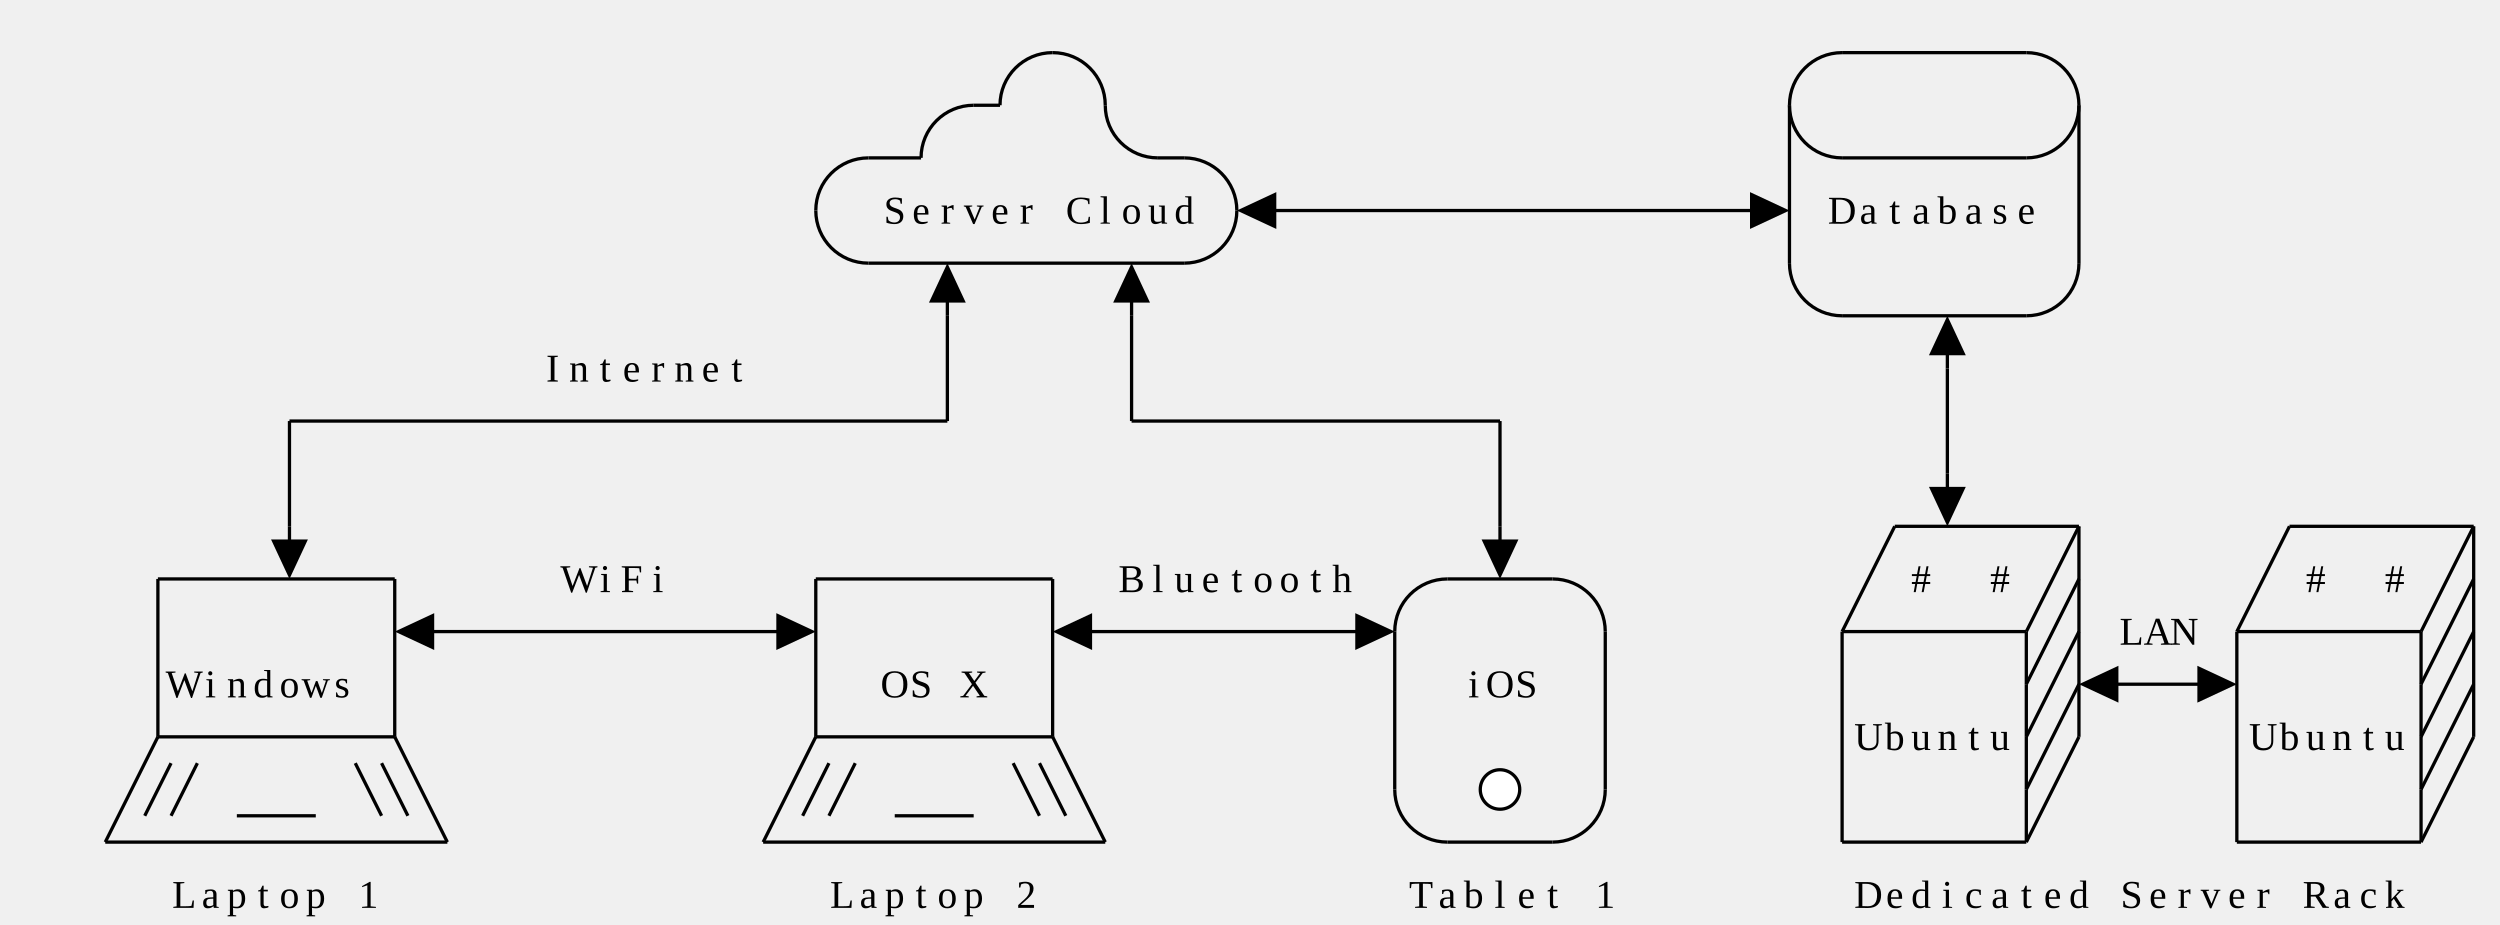
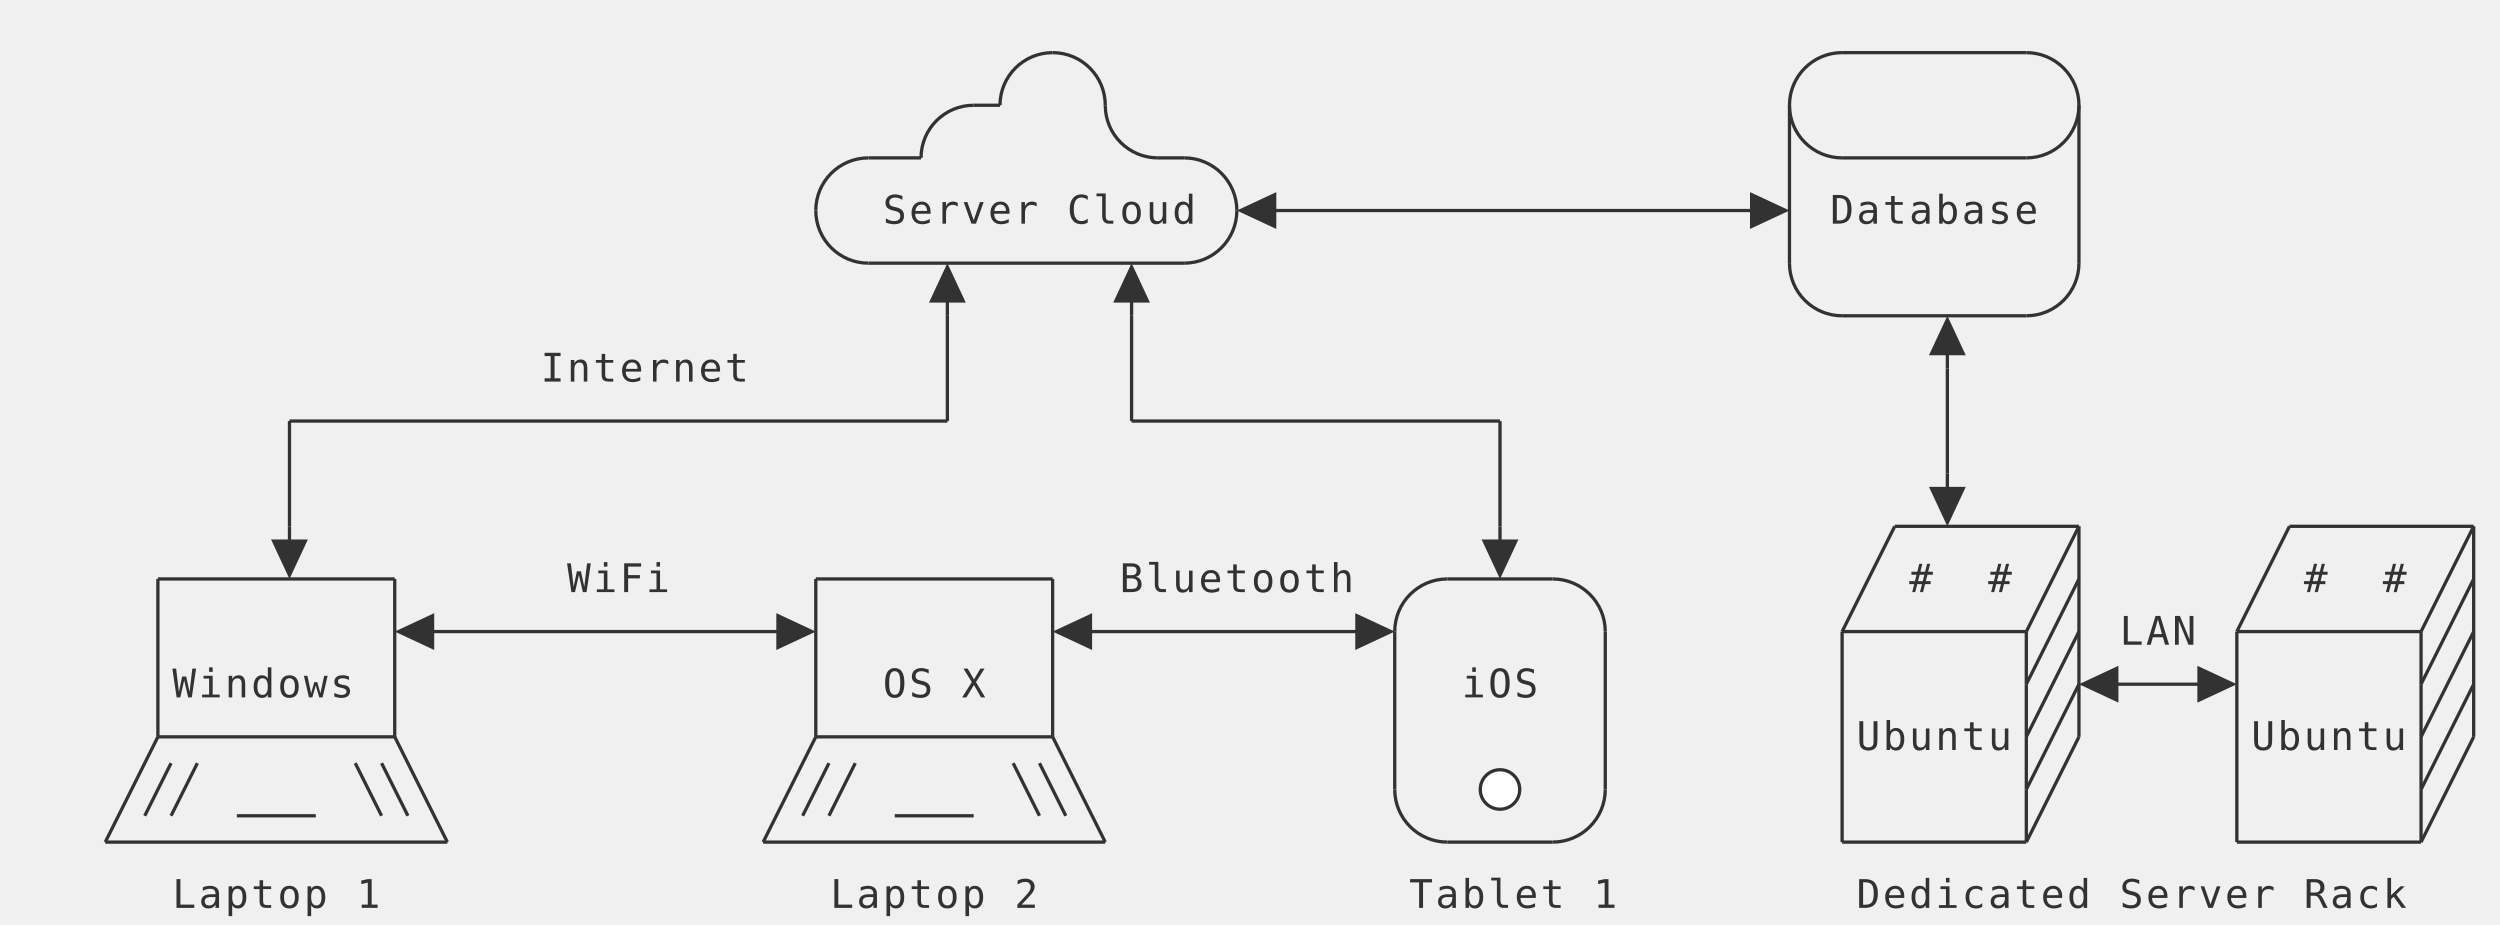
- <svg xmlns="http://www.w3.org/2000/svg" class="diagram" version="1.1" height="281" width="760">
+ <svg xmlns="http://www.w3.org/2000/svg" class="diagram" version="1.1" height="281" width="760" font-family="Menlo,Lucida Console,monospace">
+   <style type="text/css">
+      svg { color: #323232; }
+    @media (prefers-color-scheme: dark) {
+      svg { color: #C8C8C8; }
+ </style>
  <g transform="translate(8,16)">
    <path d="M 552,0 L 608,0" fill="none" stroke="currentColor" />
    <path d="M 288,16 L 296,16" fill="none" stroke="currentColor" />
    <path d="M 256,32 L 272,32" fill="none" stroke="currentColor" />
    <path d="M 344,32 L 352,32" fill="none" stroke="currentColor" />
    <path d="M 552,32 L 608,32" fill="none" stroke="currentColor" />
    <path d="M 376,48 L 528,48" fill="none" stroke="currentColor" />
    <path d="M 256,64 L 352,64" fill="none" stroke="currentColor" />
    <path d="M 552,80 L 608,80" fill="none" stroke="currentColor" />
    <path d="M 80,112 L 280,112" fill="none" stroke="currentColor" />
    <path d="M 336,112 L 448,112" fill="none" stroke="currentColor" />
    <path d="M 568,144 L 624,144" fill="none" stroke="currentColor" />
    <path d="M 688,144 L 744,144" fill="none" stroke="currentColor" />
    <path d="M 40,160 L 112,160" fill="none" stroke="currentColor" />
    <path d="M 240,160 L 312,160" fill="none" stroke="currentColor" />
    <path d="M 432,160 L 464,160" fill="none" stroke="currentColor" />
    <path d="M 120,176 L 232,176" fill="none" stroke="currentColor" />
    <path d="M 320,176 L 408,176" fill="none" stroke="currentColor" />
    <path d="M 552,176 L 608,176" fill="none" stroke="currentColor" />
    <path d="M 672,176 L 728,176" fill="none" stroke="currentColor" />
    <path d="M 632,192 L 664,192" fill="none" stroke="currentColor" />
    <path d="M 40,208 L 112,208" fill="none" stroke="currentColor" />
    <path d="M 240,208 L 312,208" fill="none" stroke="currentColor" />
    <path d="M 24,240 L 128,240" fill="none" stroke="currentColor" />
    <path d="M 224,240 L 328,240" fill="none" stroke="currentColor" />
    <path d="M 432,240 L 464,240" fill="none" stroke="currentColor" />
    <path d="M 552,240 L 608,240" fill="none" stroke="currentColor" />
    <path d="M 672,240 L 728,240" fill="none" stroke="currentColor" />
    <path d="M 64,232 L 88,232" fill="none" stroke="currentColor" />
    <path d="M 264,232 L 288,232" fill="none" stroke="currentColor" />
    <path d="M 40,160 L 40,208" fill="none" stroke="currentColor" />
    <path d="M 80,112 L 80,144" fill="none" stroke="currentColor" />
    <path d="M 112,160 L 112,208" fill="none" stroke="currentColor" />
    <path d="M 240,160 L 240,208" fill="none" stroke="currentColor" />
    <path d="M 280,80 L 280,112" fill="none" stroke="currentColor" />
    <path d="M 312,160 L 312,208" fill="none" stroke="currentColor" />
    <path d="M 336,80 L 336,112" fill="none" stroke="currentColor" />
    <path d="M 416,176 L 416,224" fill="none" stroke="currentColor" />
    <path d="M 448,112 L 448,144" fill="none" stroke="currentColor" />
    <path d="M 480,176 L 480,224" fill="none" stroke="currentColor" />
    <path d="M 536,16 L 536,64" fill="none" stroke="currentColor" />
    <path d="M 552,176 L 552,240" fill="none" stroke="currentColor" />
    <path d="M 584,96 L 584,128" fill="none" stroke="currentColor" />
    <path d="M 608,176 L 608,192" fill="none" stroke="currentColor" />
    <path d="M 608,192 L 608,208" fill="none" stroke="currentColor" />
    <path d="M 608,208 L 608,224" fill="none" stroke="currentColor" />
    <path d="M 608,224 L 608,240" fill="none" stroke="currentColor" />
    <path d="M 624,16 L 624,64" fill="none" stroke="currentColor" />
    <path d="M 624,144 L 624,208" fill="none" stroke="currentColor" />
    <path d="M 672,176 L 672,240" fill="none" stroke="currentColor" />
    <path d="M 728,176 L 728,192" fill="none" stroke="currentColor" />
    <path d="M 728,192 L 728,208" fill="none" stroke="currentColor" />
    <path d="M 728,208 L 728,224" fill="none" stroke="currentColor" />
    <path d="M 728,224 L 728,240" fill="none" stroke="currentColor" />
    <path d="M 744,144 L 744,208" fill="none" stroke="currentColor" />
    <path d="M 24,240 L 40,208" fill="none" stroke="currentColor" />
    <path d="M 36,232 L 44,216" fill="none" stroke="currentColor" />
    <path d="M 44,232 L 52,216" fill="none" stroke="currentColor" />
    <path d="M 224,240 L 240,208" fill="none" stroke="currentColor" />
    <path d="M 236,232 L 244,216" fill="none" stroke="currentColor" />
    <path d="M 244,232 L 252,216" fill="none" stroke="currentColor" />
    <path d="M 552,176 L 568,144" fill="none" stroke="currentColor" />
    <path d="M 608,176 L 624,144" fill="none" stroke="currentColor" />
    <path d="M 608,192 L 624,160" fill="none" stroke="currentColor" />
    <path d="M 608,208 L 624,176" fill="none" stroke="currentColor" />
    <path d="M 608,224 L 624,192" fill="none" stroke="currentColor" />
    <path d="M 608,240 L 624,208" fill="none" stroke="currentColor" />
    <path d="M 672,176 L 688,144" fill="none" stroke="currentColor" />
    <path d="M 728,176 L 744,144" fill="none" stroke="currentColor" />
    <path d="M 728,192 L 744,160" fill="none" stroke="currentColor" />
    <path d="M 728,208 L 744,176" fill="none" stroke="currentColor" />
    <path d="M 728,224 L 744,192" fill="none" stroke="currentColor" />
    <path d="M 728,240 L 744,208" fill="none" stroke="currentColor" />
    <path d="M 100,216 L 108,232" fill="none" stroke="currentColor" />
    <path d="M 108,216 L 116,232" fill="none" stroke="currentColor" />
    <path d="M 112,208 L 128,240" fill="none" stroke="currentColor" />
    <path d="M 300,216 L 308,232" fill="none" stroke="currentColor" />
    <path d="M 308,216 L 316,232" fill="none" stroke="currentColor" />
    <path d="M 312,208 L 328,240" fill="none" stroke="currentColor" />
    <path d="M 80,144 L 80,152" fill="none" stroke="currentColor" />
    <polygon points="96,144 84,138.4 84,149.6" fill="currentColor" transform="rotate(90, 80, 144)" />
    <polygon points="128,176 116,170.4 116,181.6" fill="currentColor" transform="rotate(180, 120, 176)" />
    <polygon points="240,176 228,170.4 228,181.6" fill="currentColor" transform="rotate(0, 232, 176)" />
    <path d="M 280,72 L 280,80" fill="none" stroke="currentColor" />
    <polygon points="296,80 284,74.4 284,85.6" fill="currentColor" transform="rotate(270, 280, 80)" />
    <polygon points="328,176 316,170.4 316,181.6" fill="currentColor" transform="rotate(180, 320, 176)" />
    <path d="M 336,72 L 336,80" fill="none" stroke="currentColor" />
    <polygon points="352,80 340,74.4 340,85.6" fill="currentColor" transform="rotate(270, 336, 80)" />
    <polygon points="384,48 372,42.4 372,53.6" fill="currentColor" transform="rotate(180, 376, 48)" />
    <polygon points="416,176 404,170.4 404,181.6" fill="currentColor" transform="rotate(0, 408, 176)" />
    <path d="M 448,144 L 448,152" fill="none" stroke="currentColor" />
    <polygon points="464,144 452,138.4 452,149.6" fill="currentColor" transform="rotate(90, 448, 144)" />
    <polygon points="536,48 524,42.4 524,53.6" fill="currentColor" transform="rotate(0, 528, 48)" />
    <path d="M 584,88 L 584,96" fill="none" stroke="currentColor" />
    <polygon points="600,96 588,90.4 588,101.6" fill="currentColor" transform="rotate(270, 584, 96)" />
    <path d="M 584,128 L 584,136" fill="none" stroke="currentColor" />
    <polygon points="600,128 588,122.4 588,133.6" fill="currentColor" transform="rotate(90, 584, 128)" />
    <polygon points="640,192 628,186.4 628,197.6" fill="currentColor" transform="rotate(180, 632, 192)" />
    <polygon points="672,192 660,186.4 660,197.6" fill="currentColor" transform="rotate(0, 664, 192)" />
    <path d="M 312,0 A 16,16 0 0,0 296,16" fill="none" stroke="currentColor" />
    <path d="M 312,0 A 16,16 0 0,1 328,16" fill="none" stroke="currentColor" />
    <path d="M 552,0 A 16,16 0 0,0 536,16" fill="none" stroke="currentColor" />
    <path d="M 608,0 A 16,16 0 0,1 624,16" fill="none" stroke="currentColor" />
    <path d="M 288,16 A 16,16 0 0,0 272,32" fill="none" stroke="currentColor" />
    <path d="M 256,32 A 16,16 0 0,0 240,48" fill="none" stroke="currentColor" />
    <path d="M 328,16 A 16,16 0 0,0 344,32" fill="none" stroke="currentColor" />
    <path d="M 352,32 A 16,16 0 0,1 368,48" fill="none" stroke="currentColor" />
    <path d="M 536,16 A 16,16 0 0,0 552,32" fill="none" stroke="currentColor" />
    <path d="M 624,16 A 16,16 0 0,1 608,32" fill="none" stroke="currentColor" />
    <path d="M 240,48 A 16,16 0 0,0 256,64" fill="none" stroke="currentColor" />
    <path d="M 368,48 A 16,16 0 0,1 352,64" fill="none" stroke="currentColor" />
    <path d="M 536,64 A 16,16 0 0,0 552,80" fill="none" stroke="currentColor" />
    <path d="M 624,64 A 16,16 0 0,1 608,80" fill="none" stroke="currentColor" />
    <path d="M 432,160 A 16,16 0 0,0 416,176" fill="none" stroke="currentColor" />
    <path d="M 464,160 A 16,16 0 0,1 480,176" fill="none" stroke="currentColor" />
    <path d="M 416,224 A 16,16 0 0,0 432,240" fill="none" stroke="currentColor" />
    <path d="M 480,224 A 16,16 0 0,1 464,240" fill="none" stroke="currentColor" />
    <circle cx="448" cy="224" r="6" stroke="currentColor" fill="#fff" />
    <text text-anchor="middle" x="48" y="196" fill="currentColor" style="font-size:1em">W</text>
    <text text-anchor="middle" x="48" y="260" fill="currentColor" style="font-size:1em">L</text>
    <text text-anchor="middle" x="56" y="196" fill="currentColor" style="font-size:1em">i</text>
    <text text-anchor="middle" x="56" y="260" fill="currentColor" style="font-size:1em">a</text>
    <text text-anchor="middle" x="64" y="196" fill="currentColor" style="font-size:1em">n</text>
    <text text-anchor="middle" x="64" y="260" fill="currentColor" style="font-size:1em">p</text>
    <text text-anchor="middle" x="72" y="196" fill="currentColor" style="font-size:1em">d</text>
    <text text-anchor="middle" x="72" y="260" fill="currentColor" style="font-size:1em">t</text>
    <text text-anchor="middle" x="80" y="196" fill="currentColor" style="font-size:1em">o</text>
    <text text-anchor="middle" x="80" y="260" fill="currentColor" style="font-size:1em">o</text>
    <text text-anchor="middle" x="88" y="196" fill="currentColor" style="font-size:1em">w</text>
    <text text-anchor="middle" x="88" y="260" fill="currentColor" style="font-size:1em">p</text>
    <text text-anchor="middle" x="96" y="196" fill="currentColor" style="font-size:1em">s</text>
    <text text-anchor="middle" x="104" y="260" fill="currentColor" style="font-size:1em">1</text>
    <text text-anchor="middle" x="160" y="100" fill="currentColor" style="font-size:1em">I</text>
    <text text-anchor="middle" x="168" y="100" fill="currentColor" style="font-size:1em">n</text>
    <text text-anchor="middle" x="168" y="164" fill="currentColor" style="font-size:1em">W</text>
    <text text-anchor="middle" x="176" y="100" fill="currentColor" style="font-size:1em">t</text>
    <text text-anchor="middle" x="176" y="164" fill="currentColor" style="font-size:1em">i</text>
    <text text-anchor="middle" x="184" y="100" fill="currentColor" style="font-size:1em">e</text>
    <text text-anchor="middle" x="184" y="164" fill="currentColor" style="font-size:1em">F</text>
    <text text-anchor="middle" x="192" y="100" fill="currentColor" style="font-size:1em">r</text>
    <text text-anchor="middle" x="192" y="164" fill="currentColor" style="font-size:1em">i</text>
    <text text-anchor="middle" x="200" y="100" fill="currentColor" style="font-size:1em">n</text>
    <text text-anchor="middle" x="208" y="100" fill="currentColor" style="font-size:1em">e</text>
    <text text-anchor="middle" x="216" y="100" fill="currentColor" style="font-size:1em">t</text>
    <text text-anchor="middle" x="248" y="260" fill="currentColor" style="font-size:1em">L</text>
    <text text-anchor="middle" x="256" y="260" fill="currentColor" style="font-size:1em">a</text>
    <text text-anchor="middle" x="264" y="52" fill="currentColor" style="font-size:1em">S</text>
    <text text-anchor="middle" x="264" y="196" fill="currentColor" style="font-size:1em">O</text>
    <text text-anchor="middle" x="264" y="260" fill="currentColor" style="font-size:1em">p</text>
    <text text-anchor="middle" x="272" y="52" fill="currentColor" style="font-size:1em">e</text>
    <text text-anchor="middle" x="272" y="196" fill="currentColor" style="font-size:1em">S</text>
    <text text-anchor="middle" x="272" y="260" fill="currentColor" style="font-size:1em">t</text>
    <text text-anchor="middle" x="280" y="52" fill="currentColor" style="font-size:1em">r</text>
    <text text-anchor="middle" x="280" y="260" fill="currentColor" style="font-size:1em">o</text>
    <text text-anchor="middle" x="288" y="52" fill="currentColor" style="font-size:1em">v</text>
    <text text-anchor="middle" x="288" y="196" fill="currentColor" style="font-size:1em">X</text>
    <text text-anchor="middle" x="288" y="260" fill="currentColor" style="font-size:1em">p</text>
    <text text-anchor="middle" x="296" y="52" fill="currentColor" style="font-size:1em">e</text>
    <text text-anchor="middle" x="304" y="52" fill="currentColor" style="font-size:1em">r</text>
    <text text-anchor="middle" x="304" y="260" fill="currentColor" style="font-size:1em">2</text>
    <text text-anchor="middle" x="320" y="52" fill="currentColor" style="font-size:1em">C</text>
    <text text-anchor="middle" x="328" y="52" fill="currentColor" style="font-size:1em">l</text>
    <text text-anchor="middle" x="336" y="52" fill="currentColor" style="font-size:1em">o</text>
    <text text-anchor="middle" x="336" y="164" fill="currentColor" style="font-size:1em">B</text>
    <text text-anchor="middle" x="344" y="52" fill="currentColor" style="font-size:1em">u</text>
    <text text-anchor="middle" x="344" y="164" fill="currentColor" style="font-size:1em">l</text>
    <text text-anchor="middle" x="352" y="52" fill="currentColor" style="font-size:1em">d</text>
    <text text-anchor="middle" x="352" y="164" fill="currentColor" style="font-size:1em">u</text>
    <text text-anchor="middle" x="360" y="164" fill="currentColor" style="font-size:1em">e</text>
    <text text-anchor="middle" x="368" y="164" fill="currentColor" style="font-size:1em">t</text>
    <text text-anchor="middle" x="376" y="164" fill="currentColor" style="font-size:1em">o</text>
    <text text-anchor="middle" x="384" y="164" fill="currentColor" style="font-size:1em">o</text>
    <text text-anchor="middle" x="392" y="164" fill="currentColor" style="font-size:1em">t</text>
    <text text-anchor="middle" x="400" y="164" fill="currentColor" style="font-size:1em">h</text>
    <text text-anchor="middle" x="424" y="260" fill="currentColor" style="font-size:1em">T</text>
    <text text-anchor="middle" x="432" y="260" fill="currentColor" style="font-size:1em">a</text>
    <text text-anchor="middle" x="440" y="196" fill="currentColor" style="font-size:1em">i</text>
    <text text-anchor="middle" x="440" y="260" fill="currentColor" style="font-size:1em">b</text>
    <text text-anchor="middle" x="448" y="196" fill="currentColor" style="font-size:1em">O</text>
    <text text-anchor="middle" x="448" y="260" fill="currentColor" style="font-size:1em">l</text>
    <text text-anchor="middle" x="456" y="196" fill="currentColor" style="font-size:1em">S</text>
    <text text-anchor="middle" x="456" y="260" fill="currentColor" style="font-size:1em">e</text>
    <text text-anchor="middle" x="464" y="260" fill="currentColor" style="font-size:1em">t</text>
    <text text-anchor="middle" x="480" y="260" fill="currentColor" style="font-size:1em">1</text>
    <text text-anchor="middle" x="552" y="52" fill="currentColor" style="font-size:1em">D</text>
    <text text-anchor="middle" x="560" y="52" fill="currentColor" style="font-size:1em">a</text>
    <text text-anchor="middle" x="560" y="212" fill="currentColor" style="font-size:1em">U</text>
    <text text-anchor="middle" x="560" y="260" fill="currentColor" style="font-size:1em">D</text>
    <text text-anchor="middle" x="568" y="52" fill="currentColor" style="font-size:1em">t</text>
    <text text-anchor="middle" x="568" y="212" fill="currentColor" style="font-size:1em">b</text>
    <text text-anchor="middle" x="568" y="260" fill="currentColor" style="font-size:1em">e</text>
    <text text-anchor="middle" x="576" y="52" fill="currentColor" style="font-size:1em">a</text>
    <text text-anchor="middle" x="576" y="164" fill="currentColor" style="font-size:1em">#</text>
    <text text-anchor="middle" x="576" y="212" fill="currentColor" style="font-size:1em">u</text>
    <text text-anchor="middle" x="576" y="260" fill="currentColor" style="font-size:1em">d</text>
    <text text-anchor="middle" x="584" y="52" fill="currentColor" style="font-size:1em">b</text>
    <text text-anchor="middle" x="584" y="212" fill="currentColor" style="font-size:1em">n</text>
    <text text-anchor="middle" x="584" y="260" fill="currentColor" style="font-size:1em">i</text>
    <text text-anchor="middle" x="592" y="52" fill="currentColor" style="font-size:1em">a</text>
    <text text-anchor="middle" x="592" y="212" fill="currentColor" style="font-size:1em">t</text>
    <text text-anchor="middle" x="592" y="260" fill="currentColor" style="font-size:1em">c</text>
    <text text-anchor="middle" x="600" y="52" fill="currentColor" style="font-size:1em">s</text>
    <text text-anchor="middle" x="600" y="164" fill="currentColor" style="font-size:1em">#</text>
    <text text-anchor="middle" x="600" y="212" fill="currentColor" style="font-size:1em">u</text>
    <text text-anchor="middle" x="600" y="260" fill="currentColor" style="font-size:1em">a</text>
    <text text-anchor="middle" x="608" y="52" fill="currentColor" style="font-size:1em">e</text>
    <text text-anchor="middle" x="608" y="260" fill="currentColor" style="font-size:1em">t</text>
    <text text-anchor="middle" x="616" y="260" fill="currentColor" style="font-size:1em">e</text>
    <text text-anchor="middle" x="624" y="260" fill="currentColor" style="font-size:1em">d</text>
    <text text-anchor="middle" x="640" y="180" fill="currentColor" style="font-size:1em">L</text>
    <text text-anchor="middle" x="640" y="260" fill="currentColor" style="font-size:1em">S</text>
    <text text-anchor="middle" x="648" y="180" fill="currentColor" style="font-size:1em">A</text>
    <text text-anchor="middle" x="648" y="260" fill="currentColor" style="font-size:1em">e</text>
    <text text-anchor="middle" x="656" y="180" fill="currentColor" style="font-size:1em">N</text>
    <text text-anchor="middle" x="656" y="260" fill="currentColor" style="font-size:1em">r</text>
    <text text-anchor="middle" x="664" y="260" fill="currentColor" style="font-size:1em">v</text>
    <text text-anchor="middle" x="672" y="260" fill="currentColor" style="font-size:1em">e</text>
    <text text-anchor="middle" x="680" y="212" fill="currentColor" style="font-size:1em">U</text>
    <text text-anchor="middle" x="680" y="260" fill="currentColor" style="font-size:1em">r</text>
    <text text-anchor="middle" x="688" y="212" fill="currentColor" style="font-size:1em">b</text>
    <text text-anchor="middle" x="696" y="164" fill="currentColor" style="font-size:1em">#</text>
    <text text-anchor="middle" x="696" y="212" fill="currentColor" style="font-size:1em">u</text>
    <text text-anchor="middle" x="696" y="260" fill="currentColor" style="font-size:1em">R</text>
    <text text-anchor="middle" x="704" y="212" fill="currentColor" style="font-size:1em">n</text>
    <text text-anchor="middle" x="704" y="260" fill="currentColor" style="font-size:1em">a</text>
    <text text-anchor="middle" x="712" y="212" fill="currentColor" style="font-size:1em">t</text>
    <text text-anchor="middle" x="712" y="260" fill="currentColor" style="font-size:1em">c</text>
    <text text-anchor="middle" x="720" y="164" fill="currentColor" style="font-size:1em">#</text>
    <text text-anchor="middle" x="720" y="212" fill="currentColor" style="font-size:1em">u</text>
    <text text-anchor="middle" x="720" y="260" fill="currentColor" style="font-size:1em">k</text>
  </g>
</svg>
